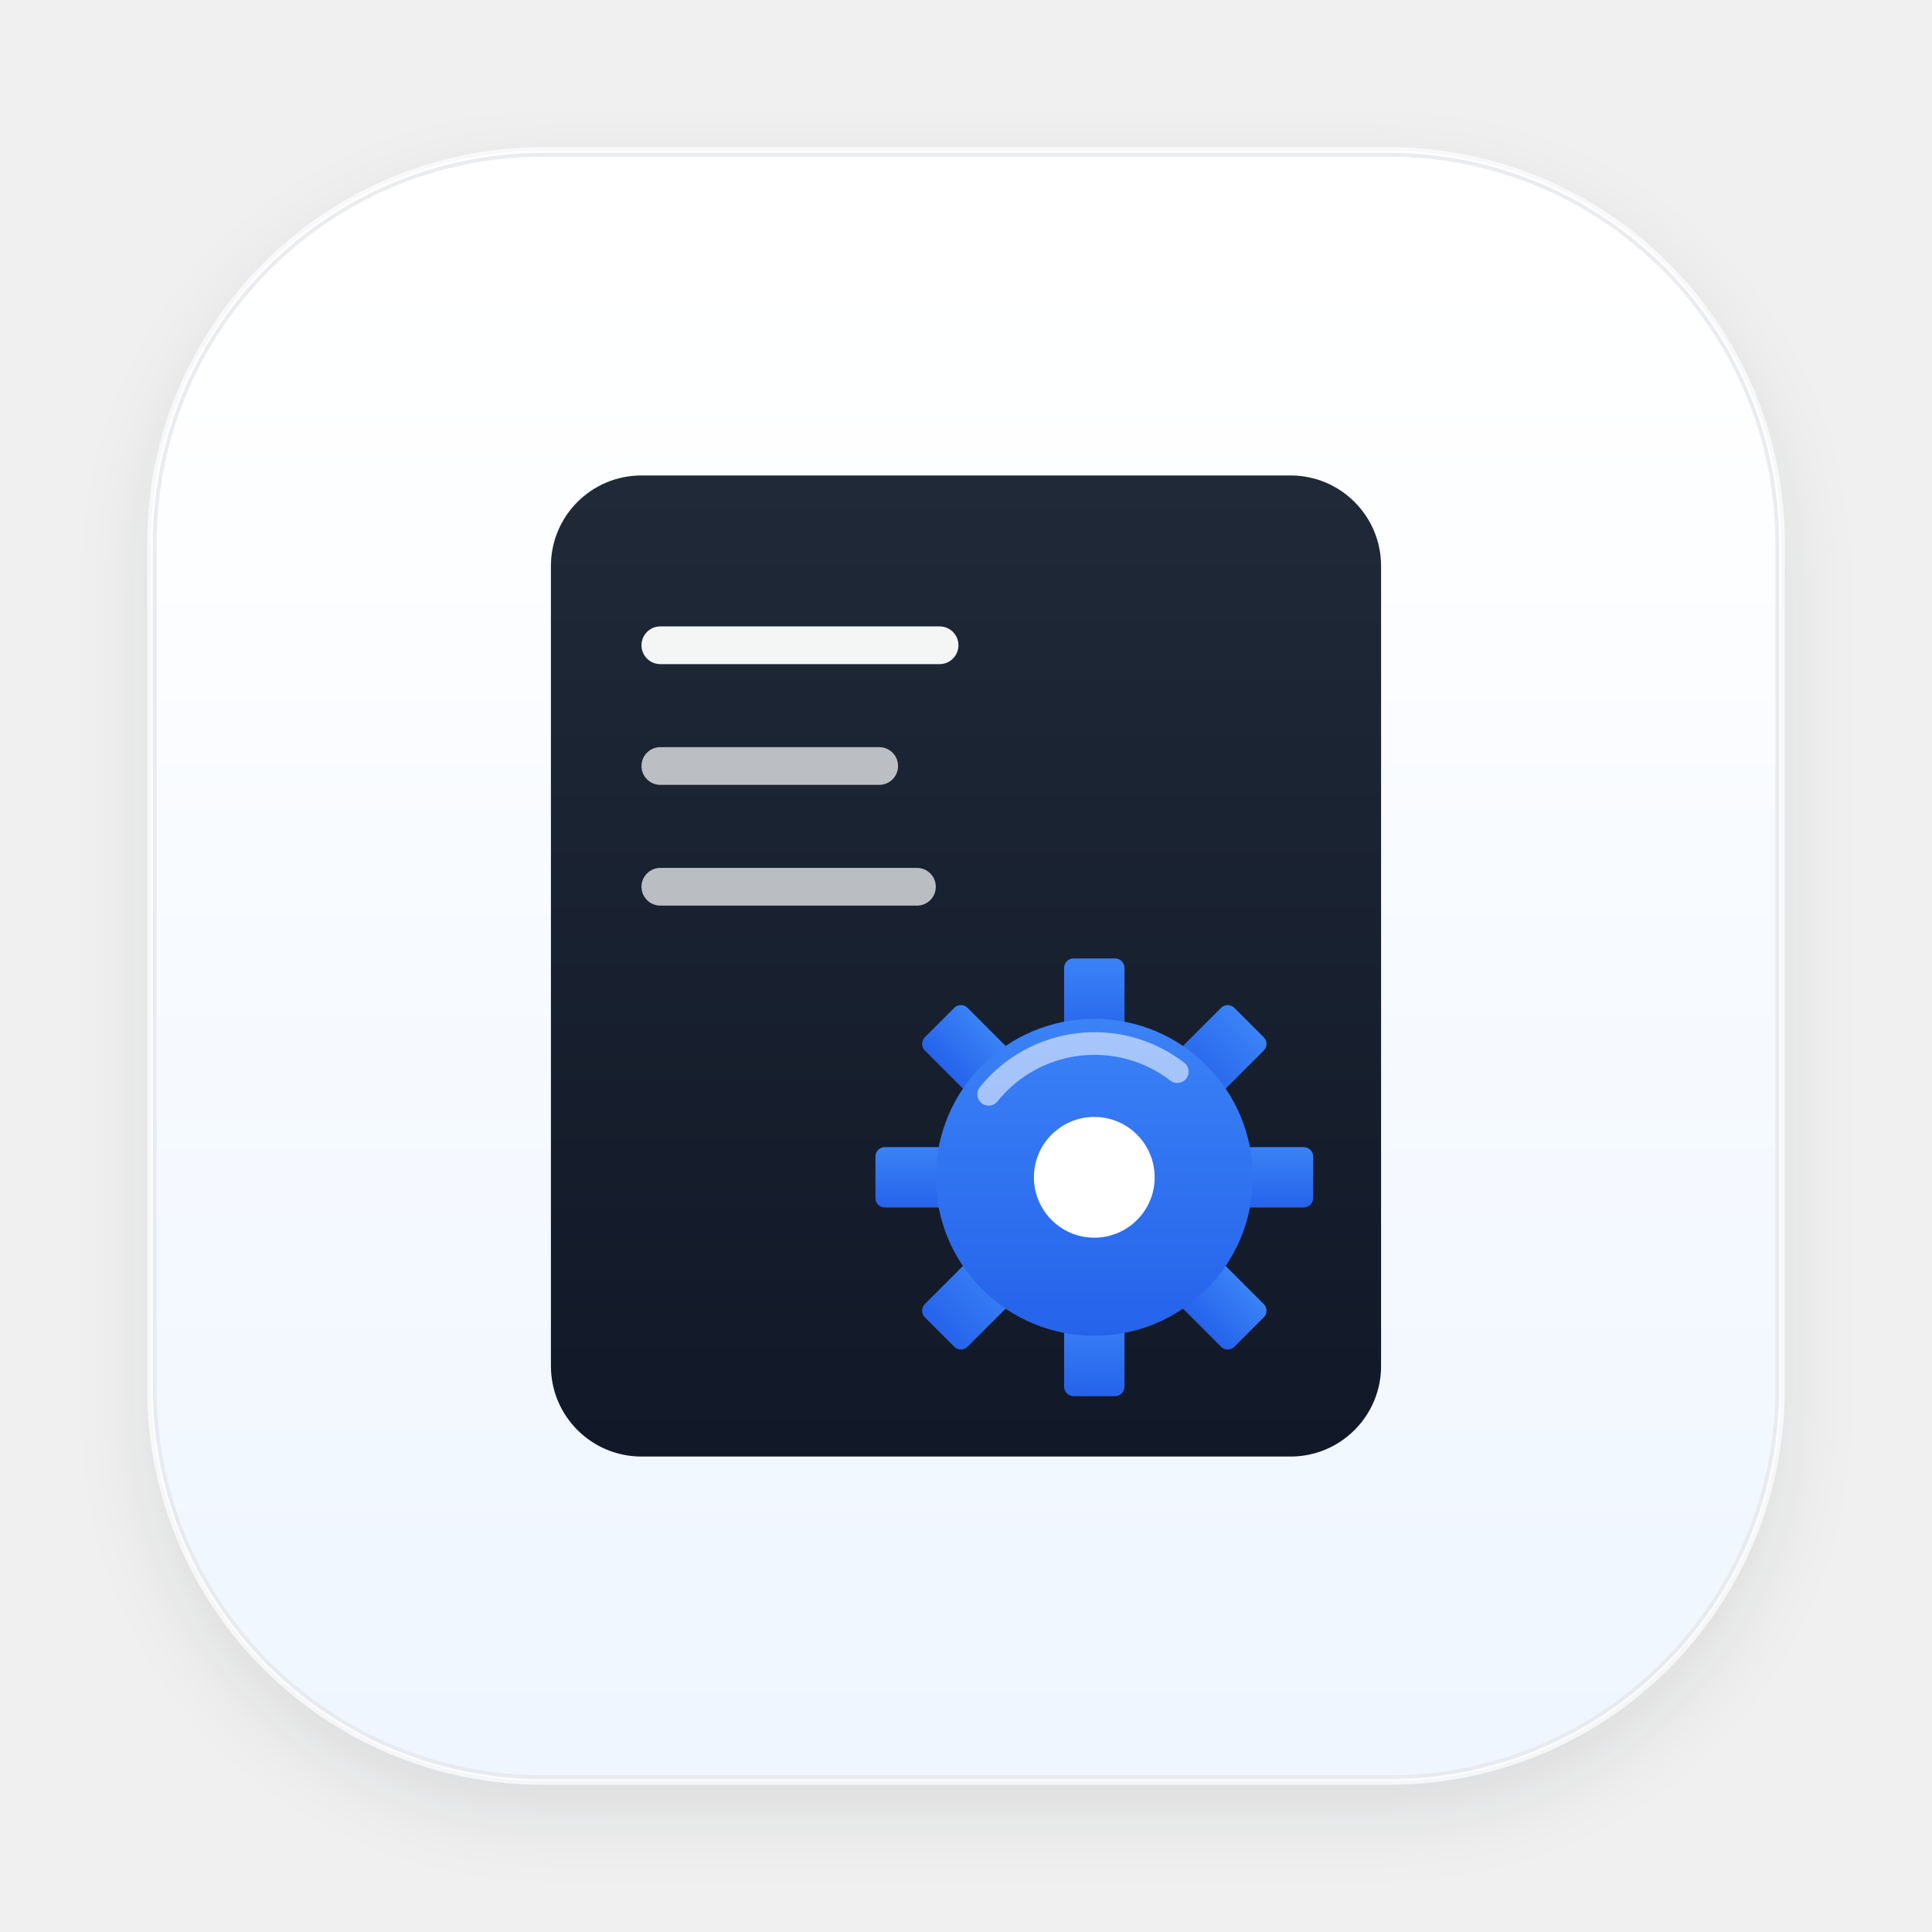
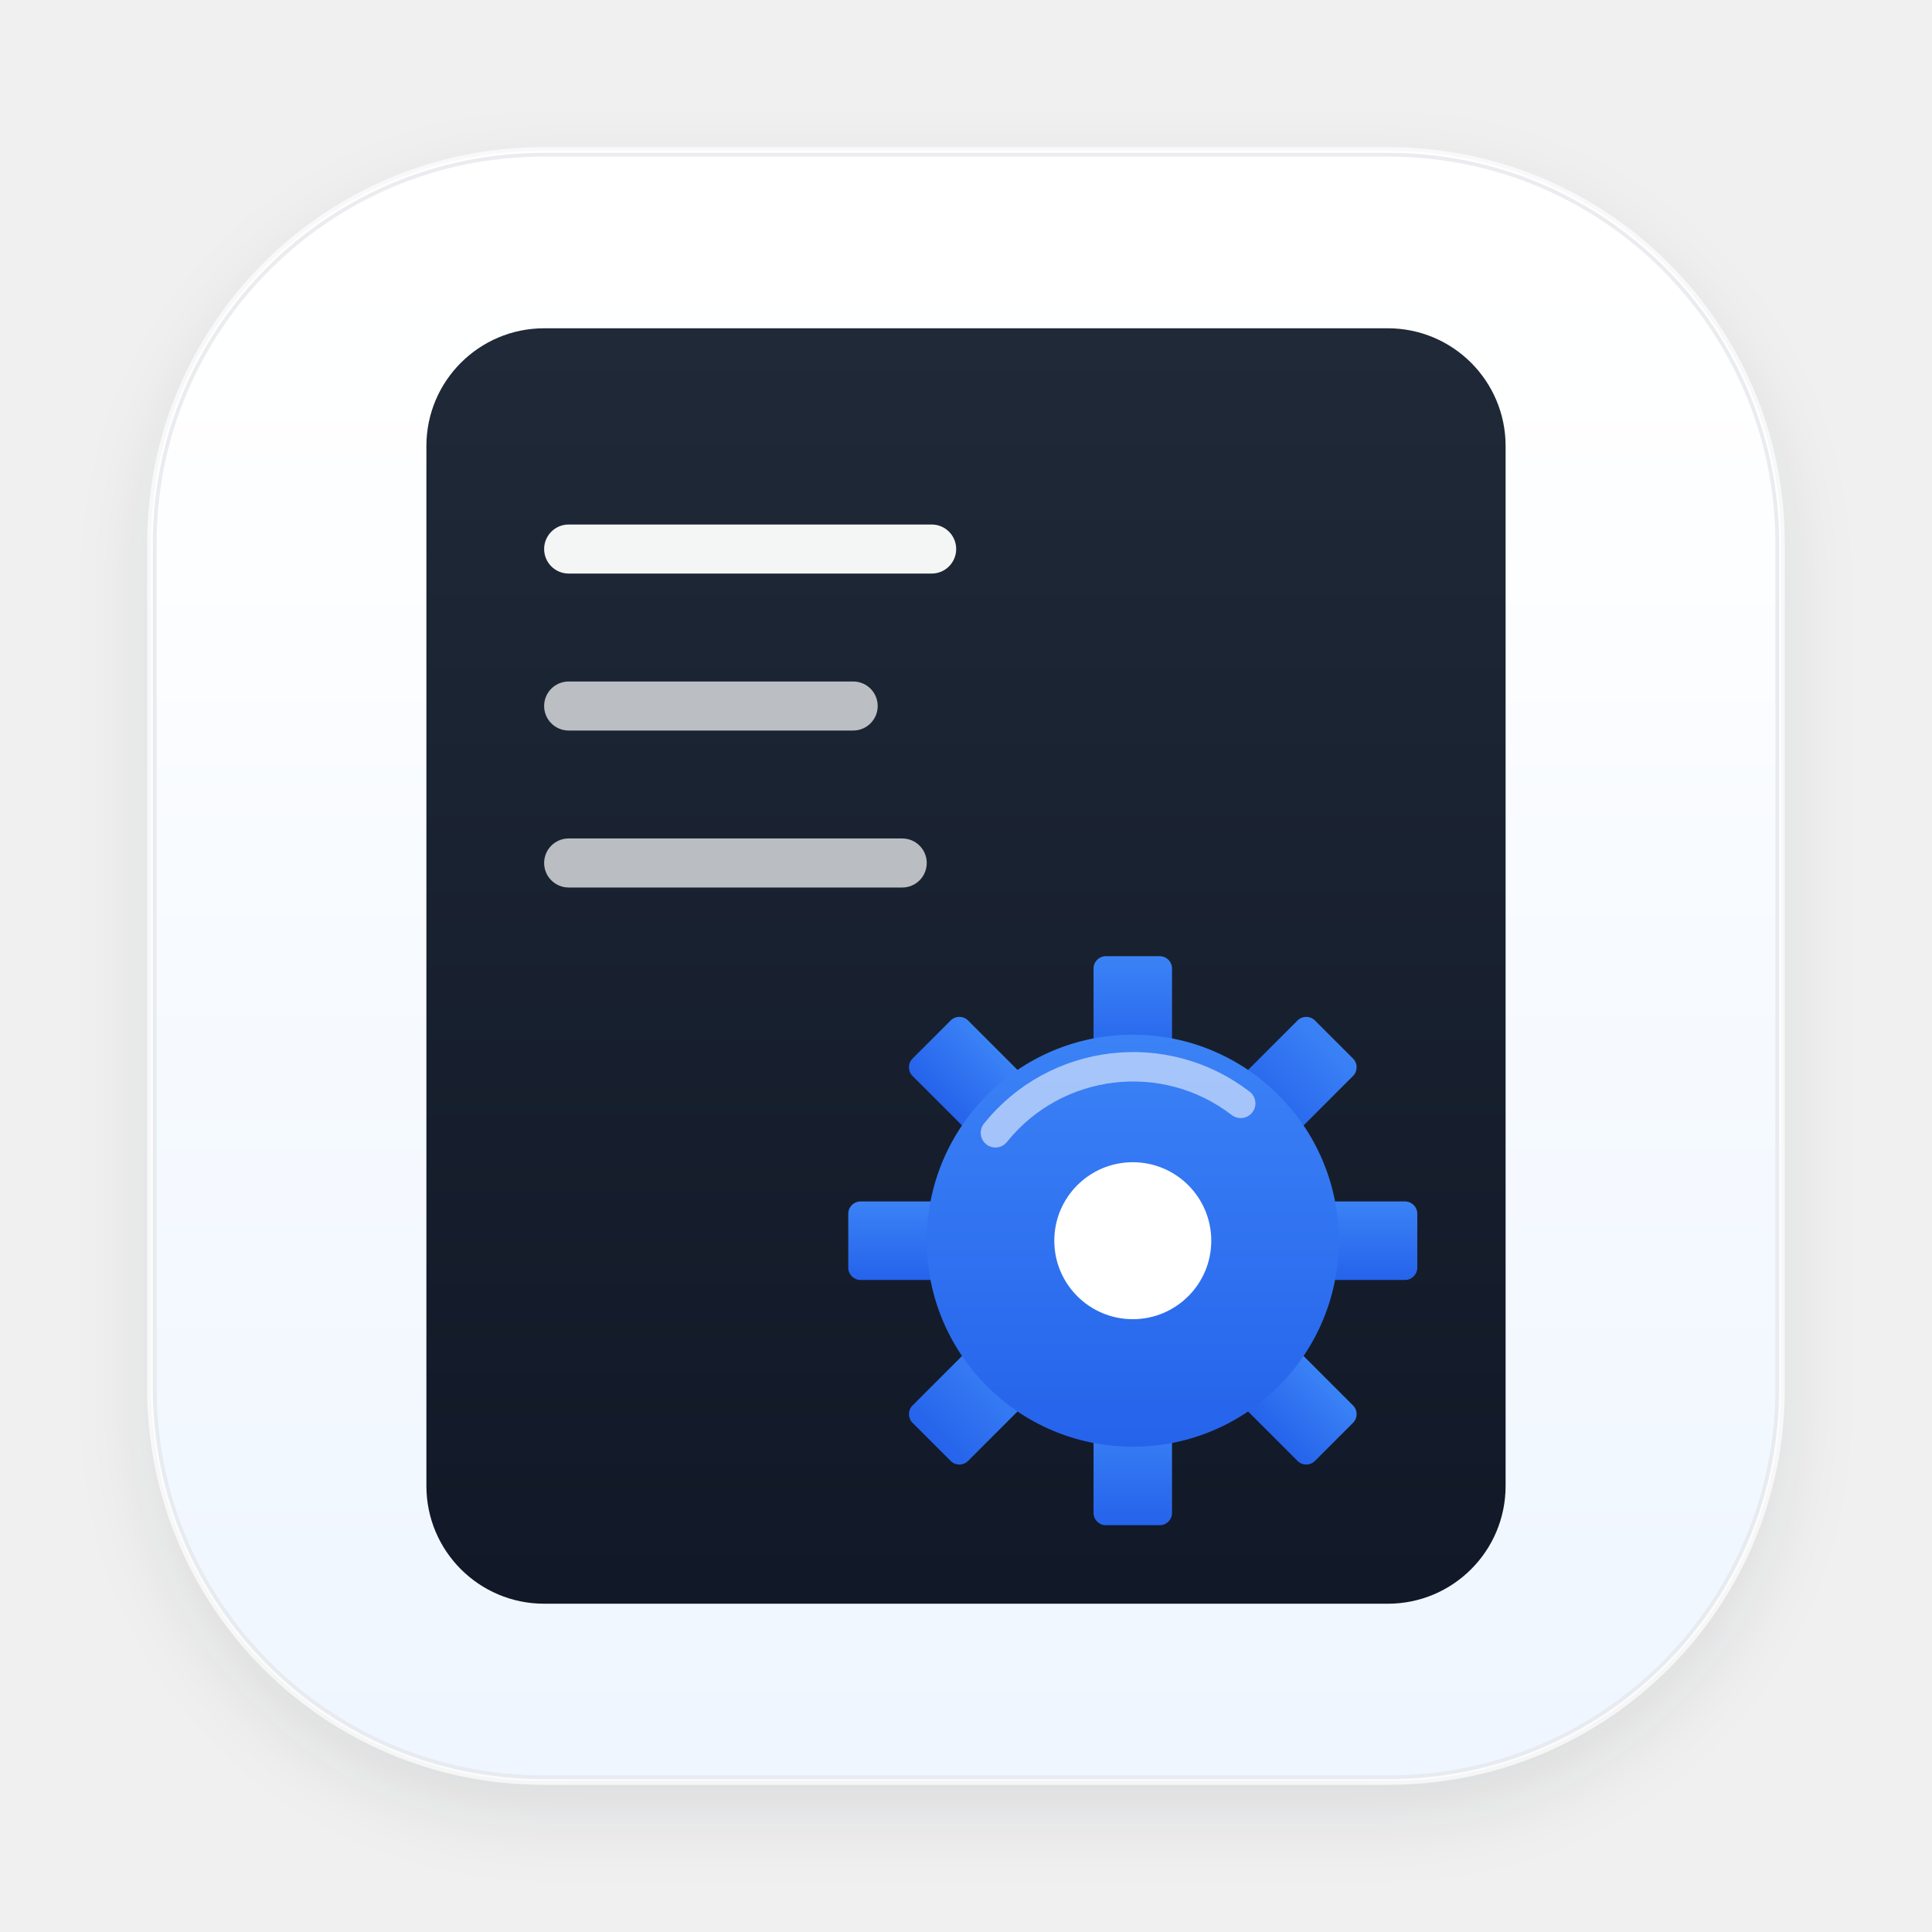
<svg xmlns="http://www.w3.org/2000/svg" width="512" height="512" viewBox="0 0 512 512" fill="none">
  <defs>
    <linearGradient id="glassBody" x1="0.5" y1="0" x2="0.5" y2="1">
      <stop offset="0%" stop-color="#FFFFFF" />
      <stop offset="100%" stop-color="#EFF6FF" />
    </linearGradient>
    <linearGradient id="topShine" x1="0.5" y1="0" x2="0.5" y2="1">
      <stop offset="0%" stop-color="#FFFFFF" stop-opacity="1" />
      <stop offset="100%" stop-color="#FFFFFF" stop-opacity="0" />
    </linearGradient>
    <linearGradient id="iconBody" x1="0" y1="0" x2="0" y2="1">
      <stop offset="0%" stop-color="#1F2937" />
      <stop offset="100%" stop-color="#111827" />
    </linearGradient>
    <linearGradient id="blueAccent" x1="0" y1="0" x2="0" y2="1">
      <stop offset="0%" stop-color="#3B82F6" />
      <stop offset="100%" stop-color="#2563EB" />
    </linearGradient>
    <clipPath id="iconClip">
      <rect x="40" y="40" width="432" height="432" rx="104" ry="104" />
    </clipPath>
    <filter id="softBlur" x="-20%" y="-20%" width="140%" height="140%">
      <feGaussianBlur stdDeviation="10" />
    </filter>
  </defs>
  <rect x="40" y="48" width="432" height="432" rx="104" ry="104" fill="#111827" opacity="0.10" filter="url(#softBlur)" />
  <g clip-path="url(#iconClip)">
    <rect x="40" y="40" width="432" height="432" fill="url(#glassBody)" />
    <rect x="40" y="40" width="432" height="180" fill="url(#topShine)" opacity="0.9" />
-     <g transform="translate(256 256)">
+     <g transform="translate(256 256) scale(1.3)">
      <rect x="-110" y="-130" width="220" height="260" rx="24" fill="url(#iconBody)" />
      <rect x="-86" y="-90" width="84" height="10" rx="5" fill="#FFFFFF" fill-opacity="0.95" />
      <rect x="-86" y="-58" width="68" height="10" rx="5" fill="#FFFFFF" fill-opacity="0.7" />
      <rect x="-86" y="-26" width="78" height="10" rx="5" fill="#FFFFFF" fill-opacity="0.7" />
      <g transform="translate(34 56)">
        <g fill="url(#blueAccent)">
          <rect x="-8" y="-58" width="16" height="22" rx="2.5" />
          <rect x="-8" y="36" width="16" height="22" rx="2.5" />
          <rect x="-58" y="-8" width="22" height="16" rx="2.5" />
          <rect x="36" y="-8" width="22" height="16" rx="2.5" />
          <rect x="-8" y="-58" width="16" height="22" rx="2.5" transform="rotate(45)" />
          <rect x="-8" y="36" width="16" height="22" rx="2.5" transform="rotate(45)" />
          <rect x="-58" y="-8" width="22" height="16" rx="2.5" transform="rotate(45)" />
          <rect x="36" y="-8" width="22" height="16" rx="2.5" transform="rotate(45)" />
        </g>
        <circle r="42" fill="url(#blueAccent)" />
        <circle r="16" fill="#FFFFFF" />
        <path d="M -28 -22 A 36 36 0 0 1 22 -28" stroke="#FFFFFF" stroke-width="6" stroke-opacity="0.55" stroke-linecap="round" fill="none" />
      </g>
    </g>
  </g>
  <rect x="40" y="40" width="432" height="432" rx="104" ry="104" fill="none" stroke="#FFFFFF" stroke-width="2" stroke-opacity="0.7" />
  <rect x="41" y="41" width="430" height="430" rx="103" ry="103" fill="none" stroke="#E5E7EB" stroke-width="1" stroke-opacity="0.8" />
</svg>
